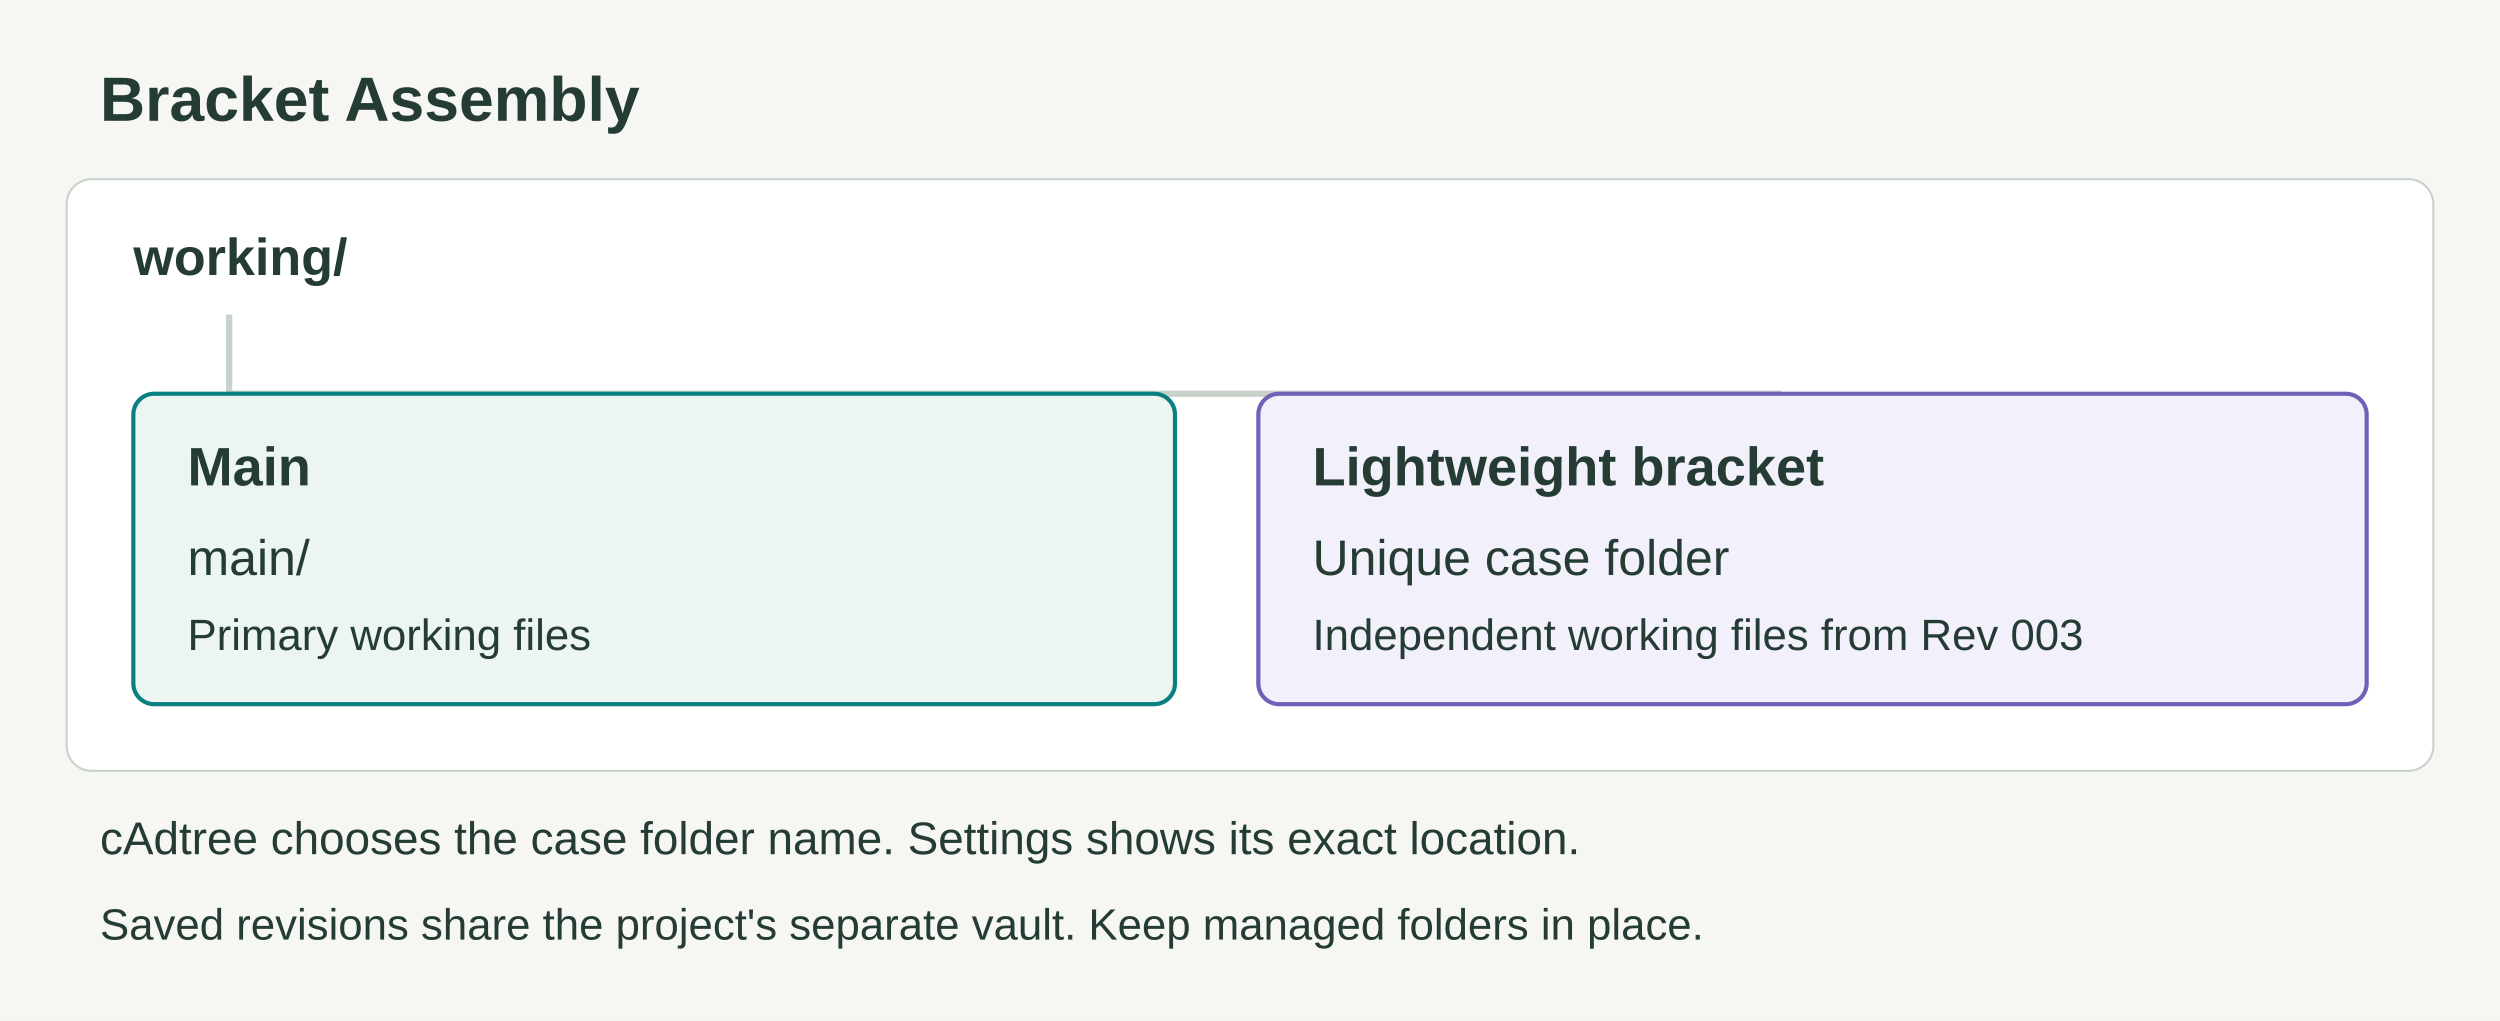
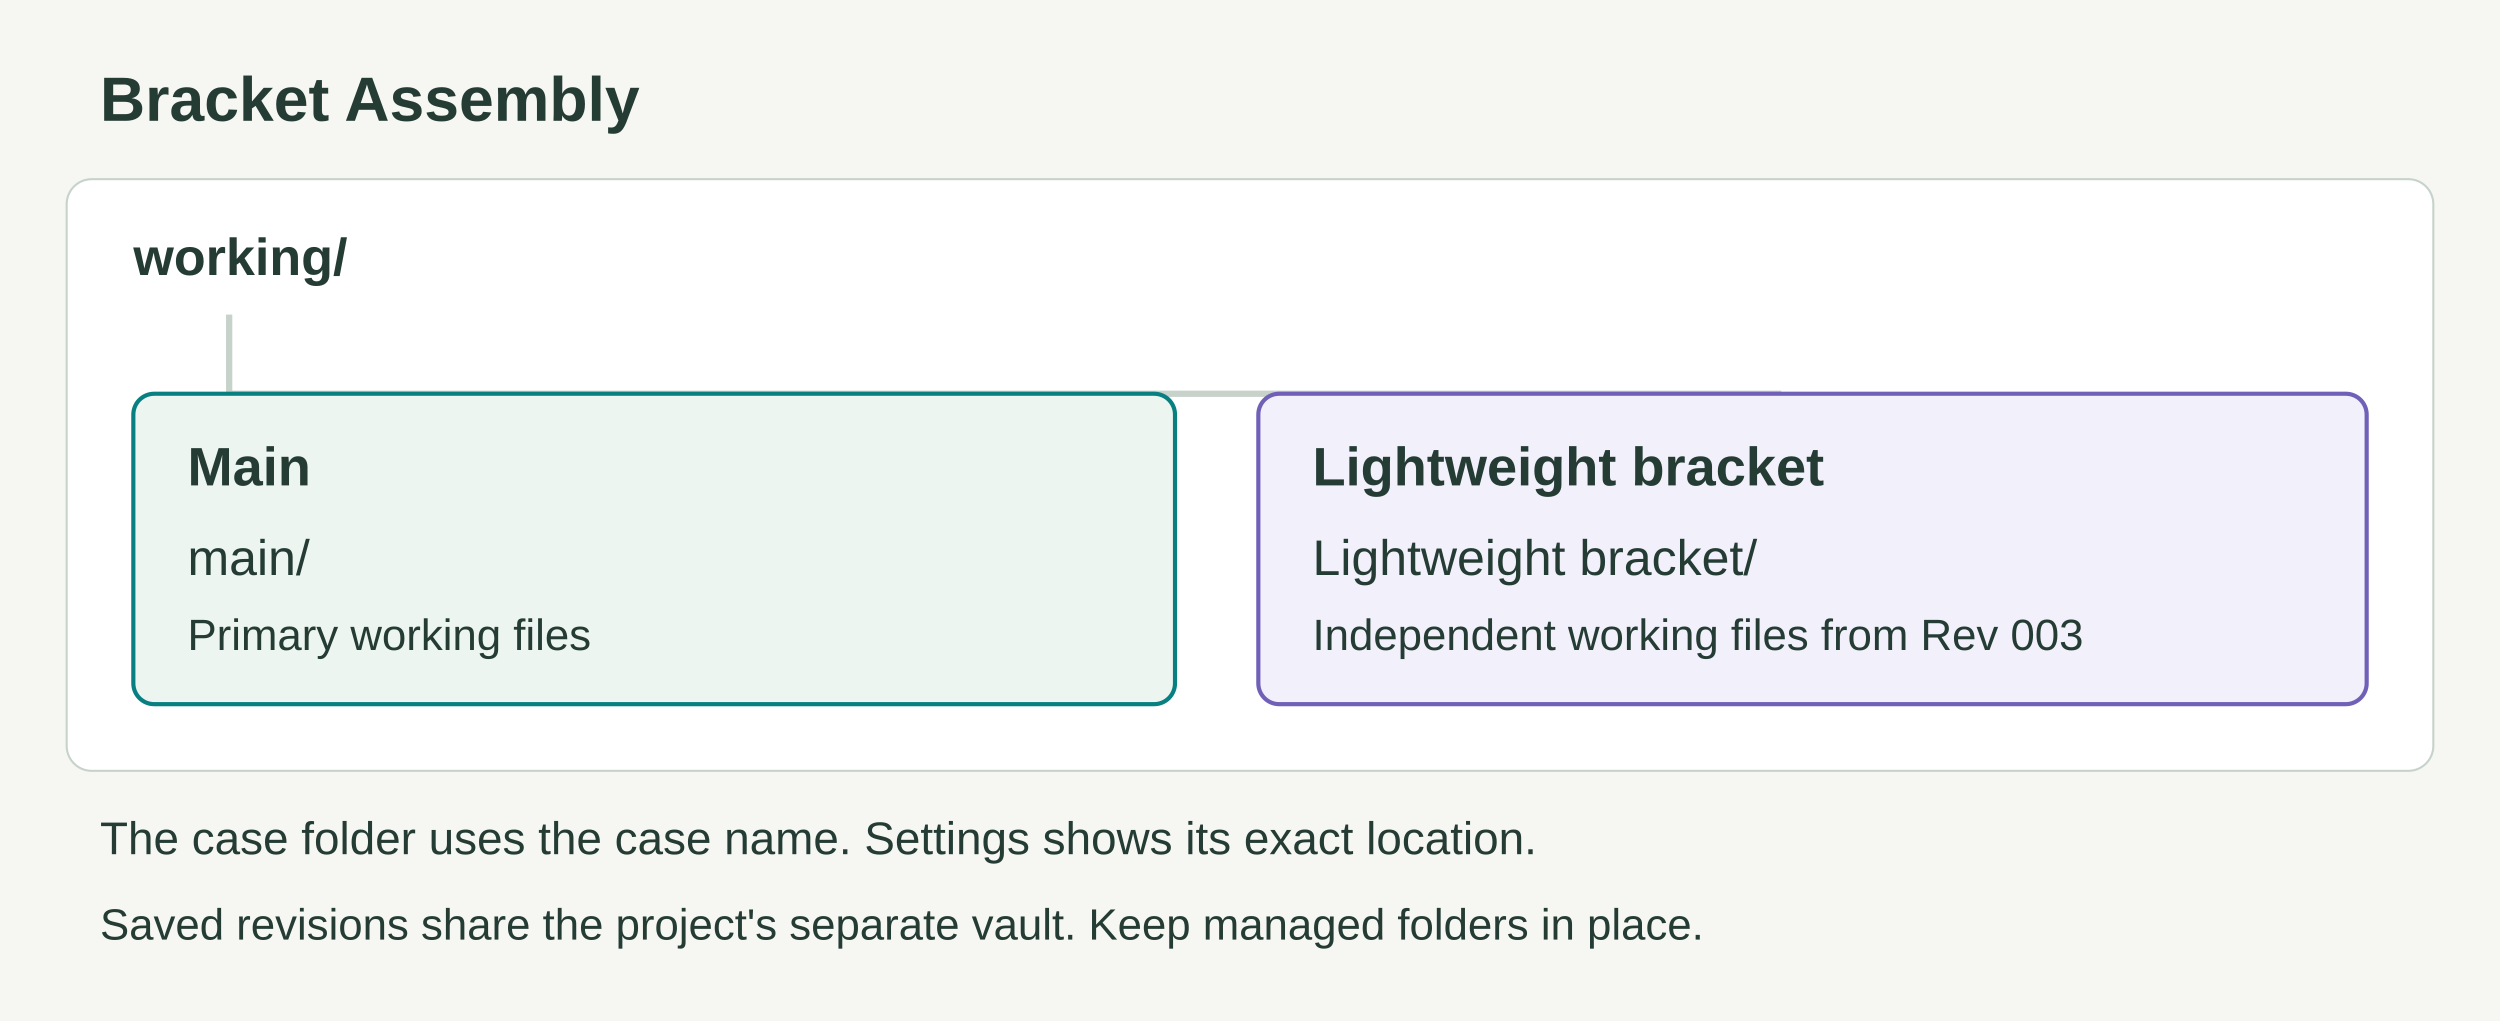
<svg xmlns="http://www.w3.org/2000/svg" width="1200" height="490" viewBox="0 0 1200 490" role="img" aria-labelledby="title desc">
  <rect width="1200" height="490" fill="#f6f7f3" />
  <g font-family="Arial, sans-serif" fill="#253c35">
    <text x="48" y="58" font-size="30" font-weight="700">Bracket Assembly</text>
    <rect x="32" y="86" width="1136" height="284" rx="12" fill="#fff" stroke="#c6d2ca" />
    <text x="64" y="132" font-size="25" font-weight="700">working/</text>
    <path d="M110 151V189H345M110 189H855" fill="none" stroke="#c6d2ca" stroke-width="3" />
    <rect x="64" y="189" width="500" height="149" rx="10" fill="#edf5f0" stroke="#087f80" stroke-width="2" />
    <rect x="604" y="189" width="532" height="149" rx="10" fill="#f2f0fa" stroke="#7060b8" stroke-width="2" />
    <text x="90" y="233" font-size="26" font-weight="700">Main</text>
    <text x="630" y="233" font-size="26" font-weight="700">Lightweight bracket</text>
    <text x="90" y="276" font-size="24">main/</text>
-     <text x="630" y="276" font-size="24">Unique case folder</text>
+     <text x="630" y="276" font-size="24">Lightweight bracket/</text>
    <text x="90" y="312" font-size="21">Primary working files</text>
    <text x="630" y="312" font-size="21">Independent working files from Rev 003</text>
-     <text x="48" y="410" font-size="22">cAdtree chooses the case folder name. Settings shows its exact location.</text>
+     <text x="48" y="410" font-size="22">The case folder uses the case name. Settings shows its exact location.</text>
    <text x="48" y="451" font-size="21">Saved revisions share the project's separate vault. Keep managed folders in place.</text>
  </g>
</svg>
